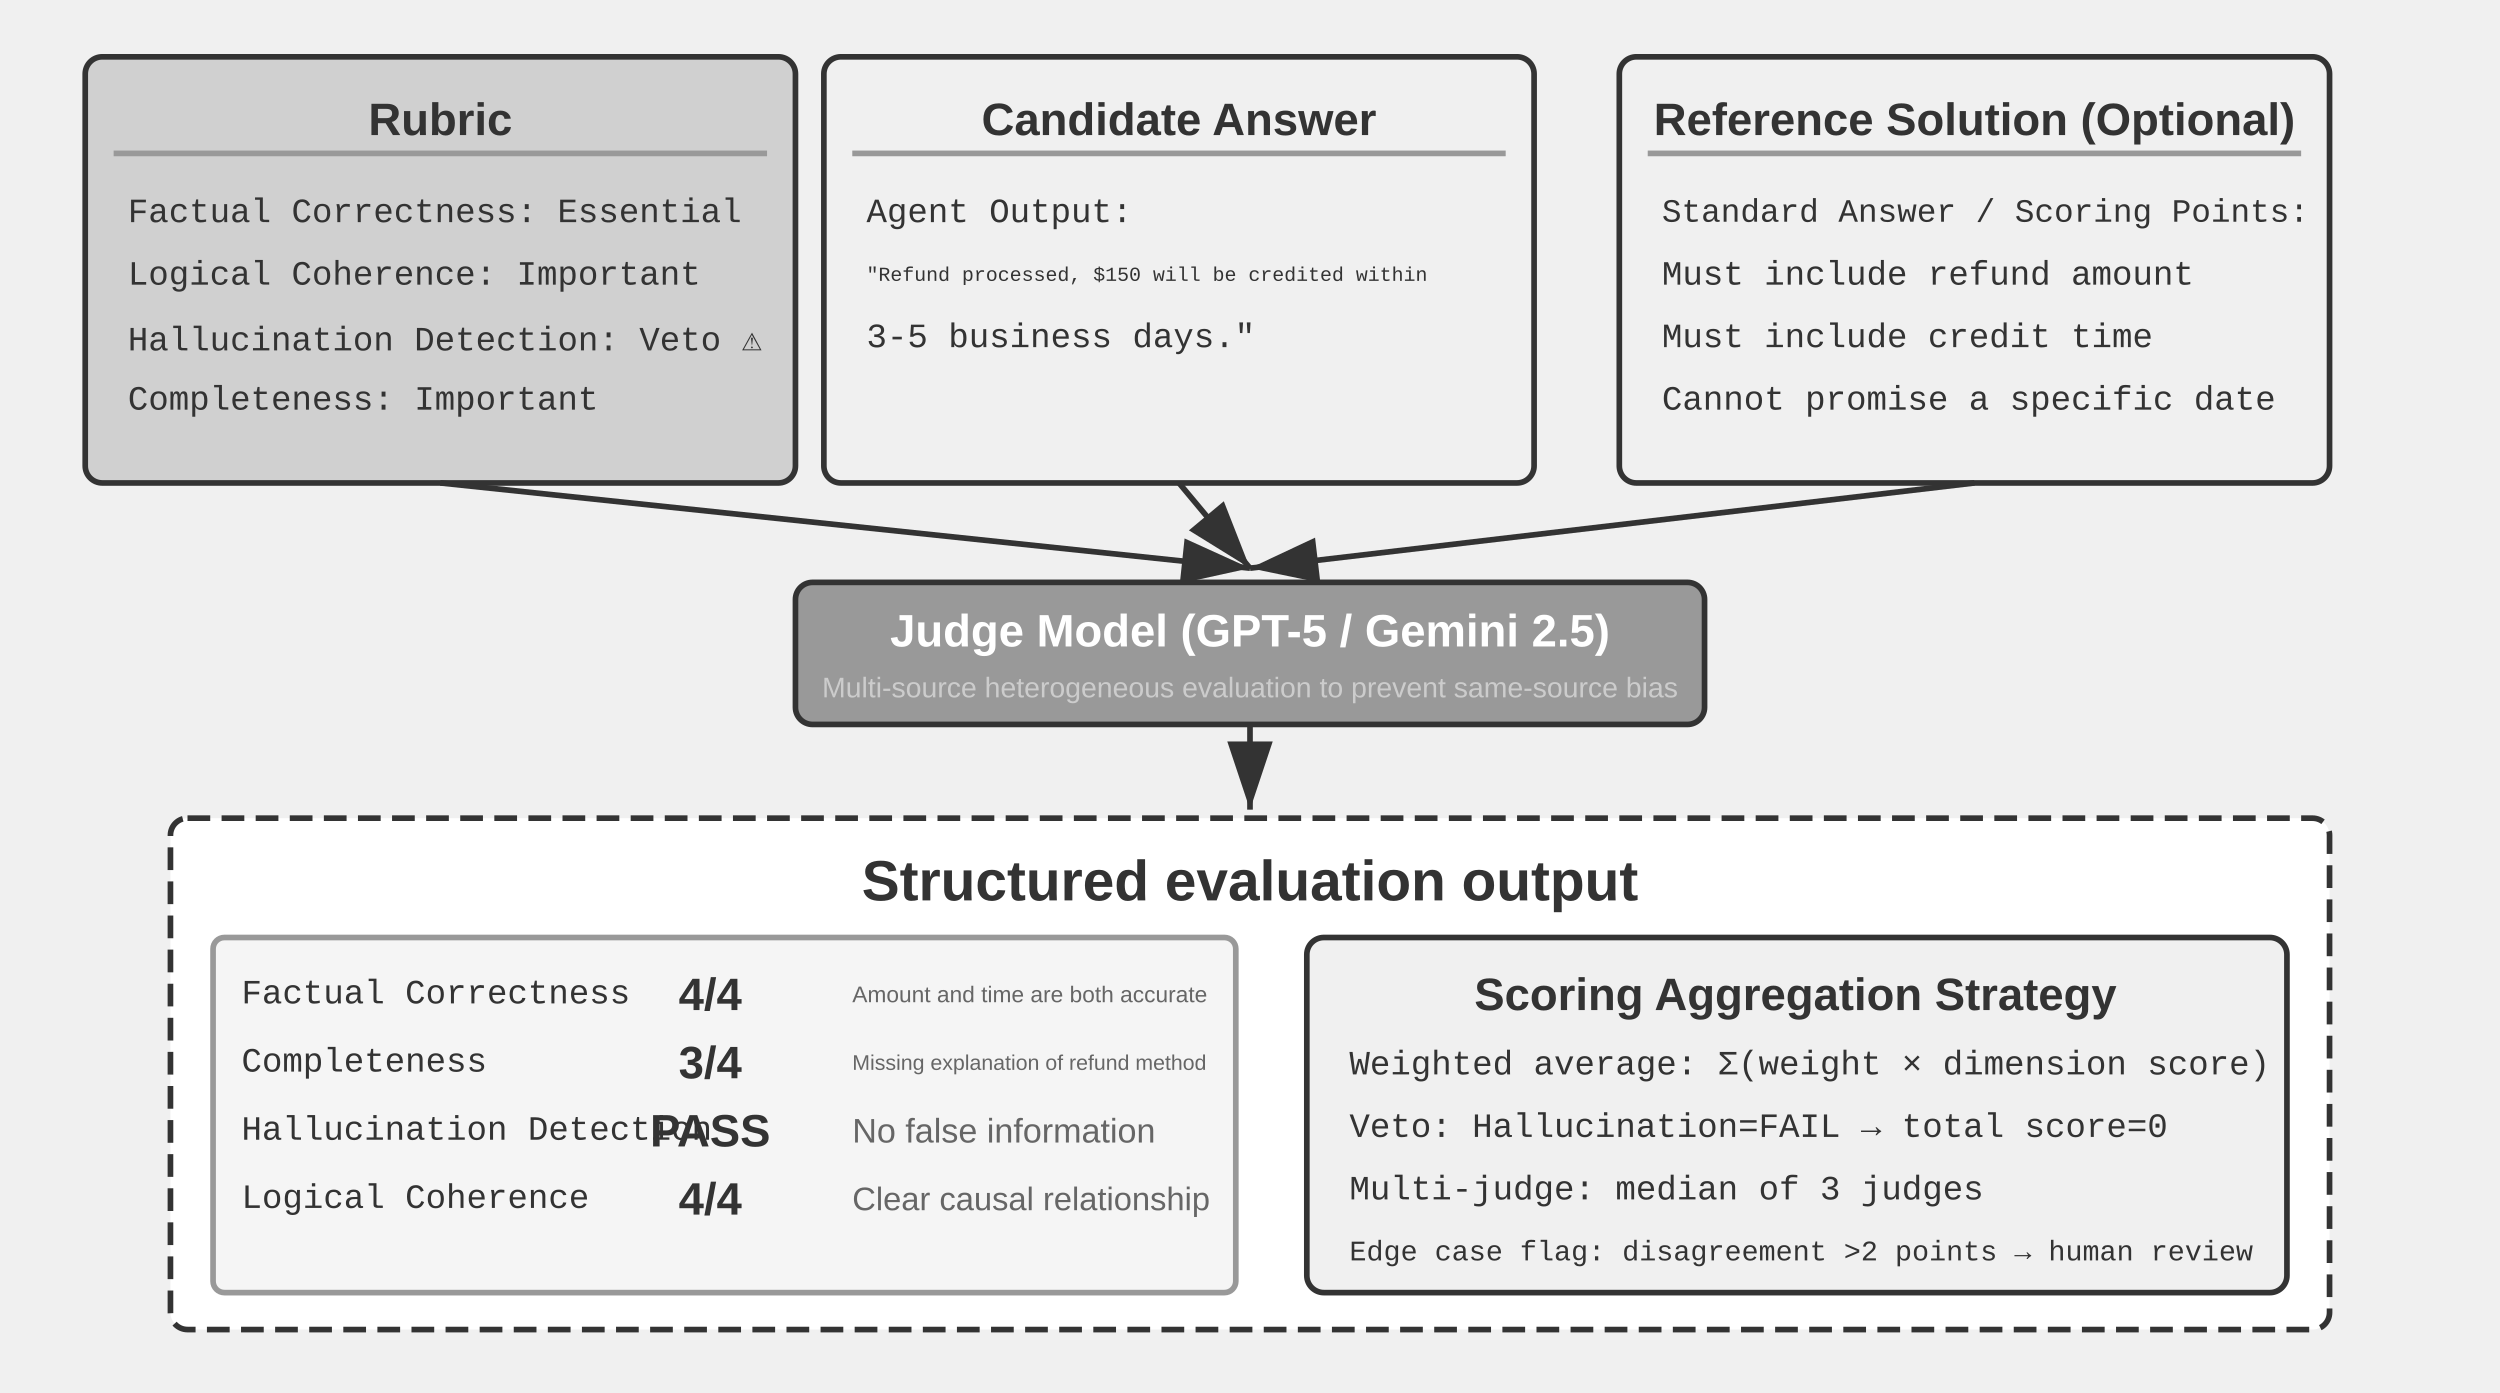
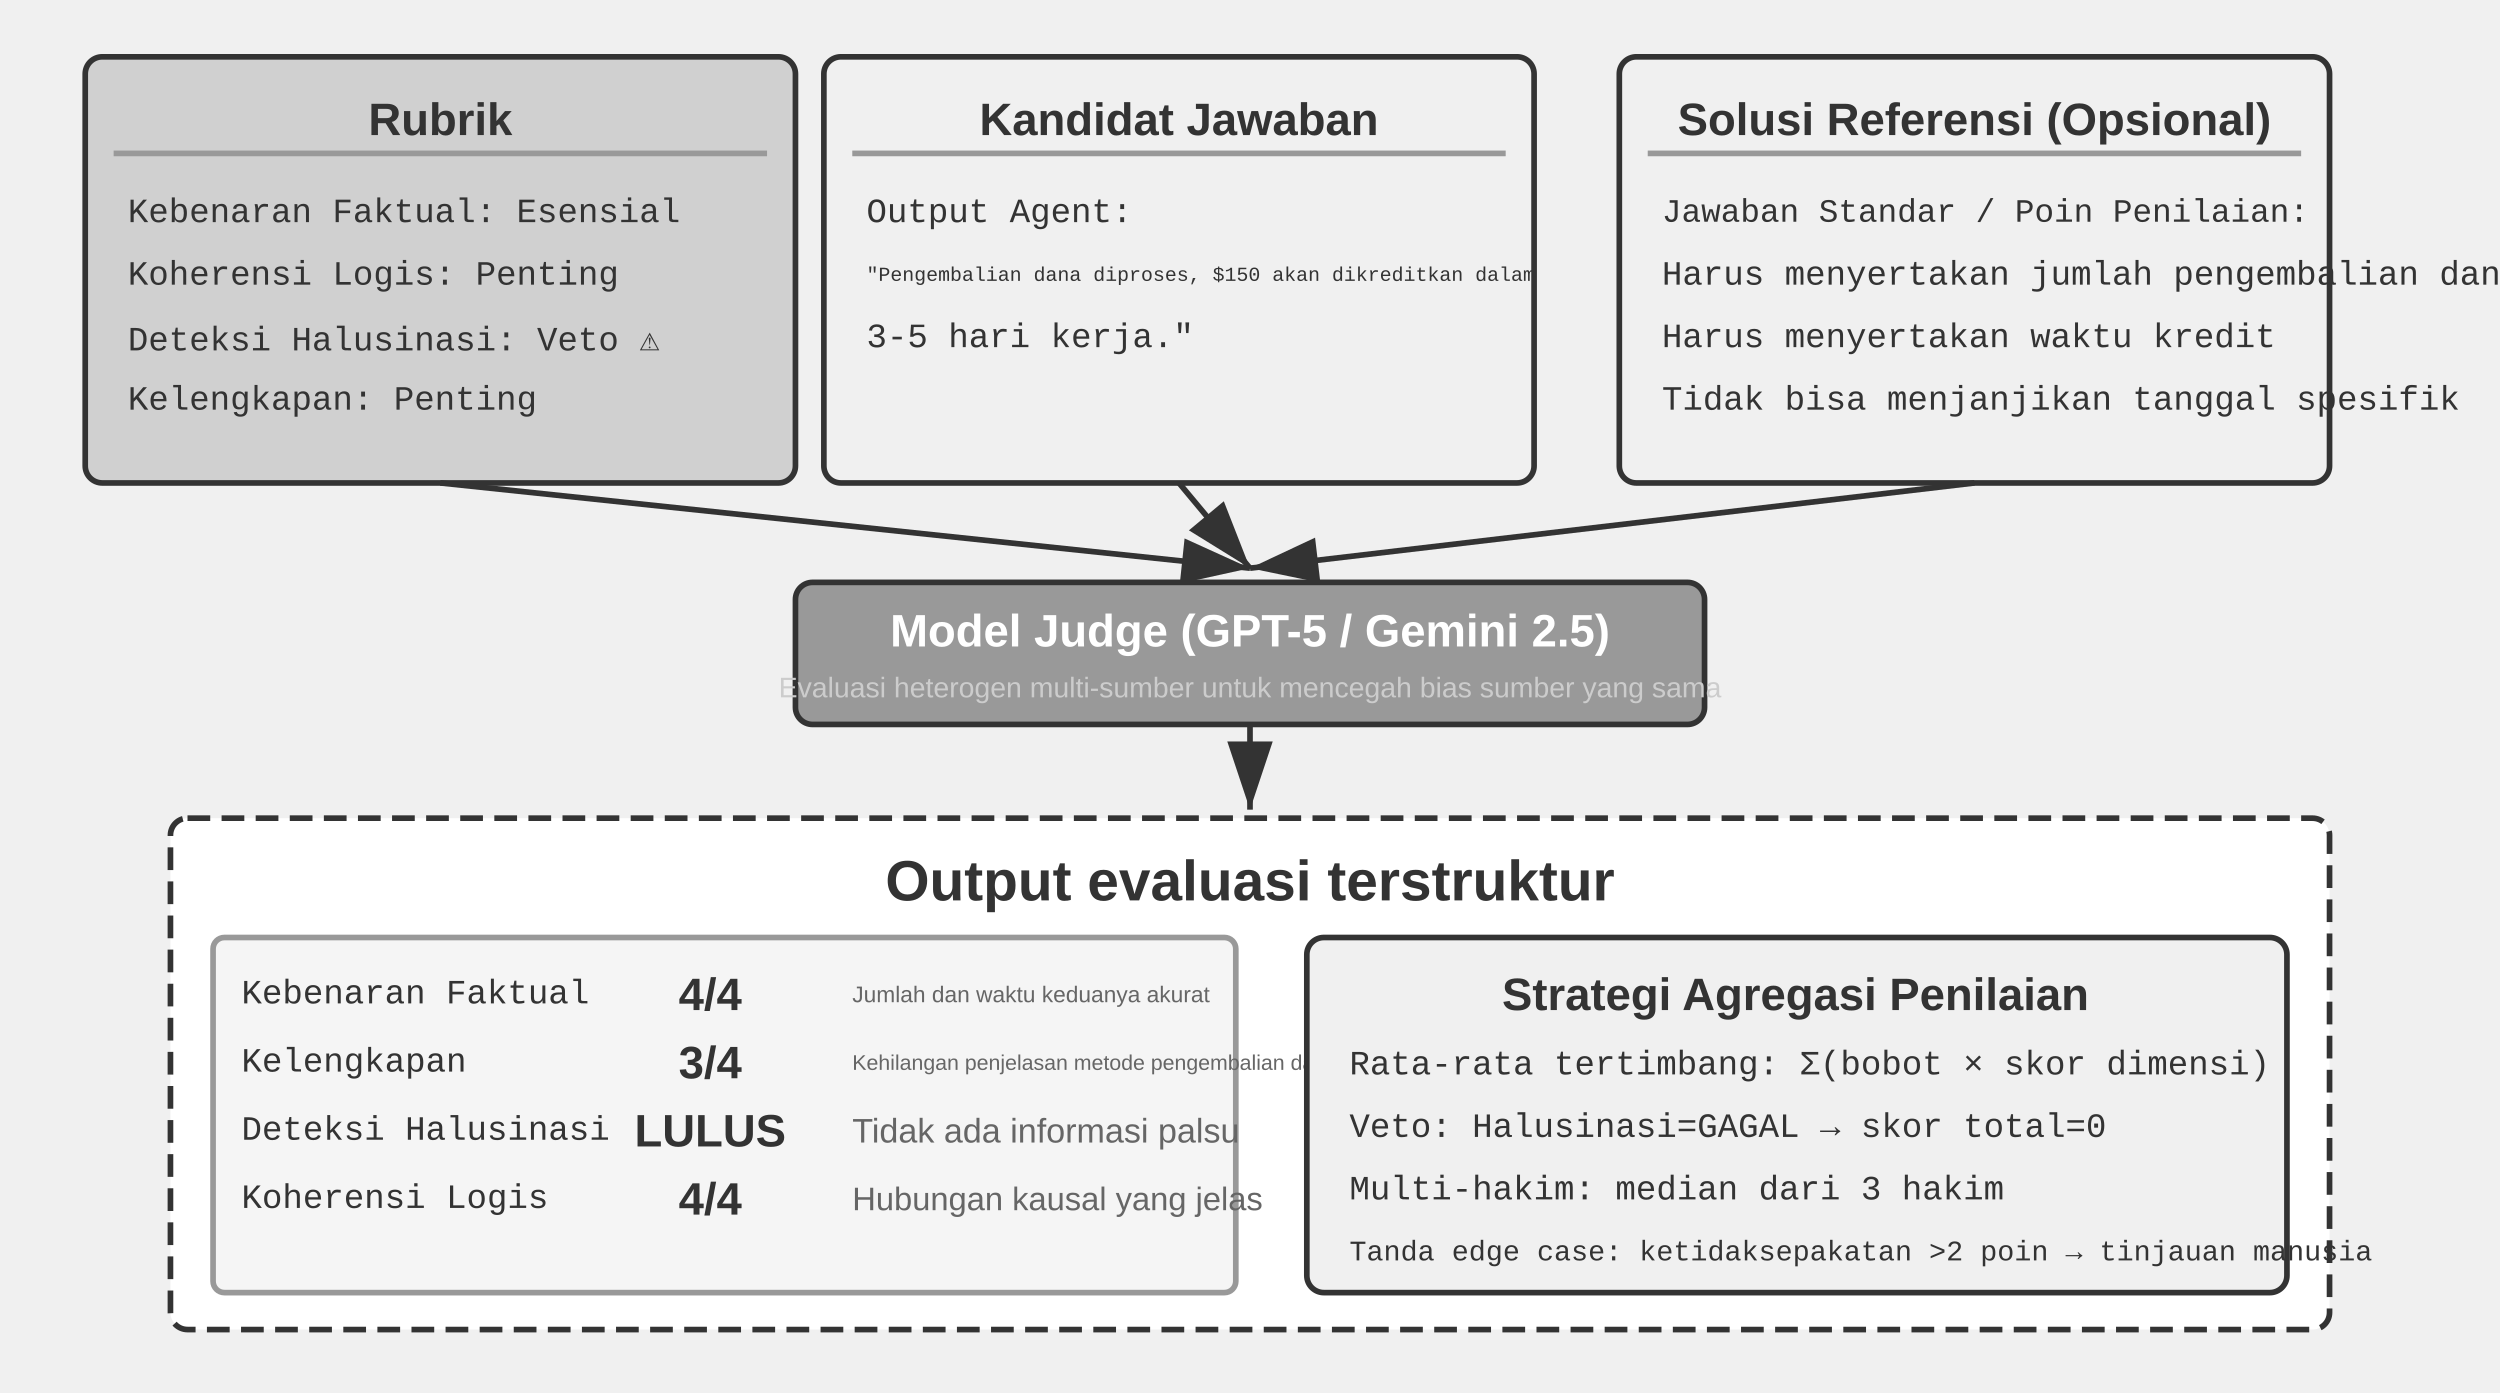
<svg xmlns="http://www.w3.org/2000/svg" viewBox="0 40 880 490" width="880" height="490" style="background:#ffffff">
  <defs>
    <marker id="ah" markerWidth="12" markerHeight="8" refX="12" refY="4" orient="auto">
      <polygon points="0 0, 12 4, 0 8" fill="#333333" />
    </marker>
    <marker id="ah-light" markerWidth="12" markerHeight="8" refX="12" refY="4" orient="auto">
      <polygon points="0 0, 12 4, 0 8" fill="#999999" />
    </marker>
  </defs>
  <rect x="30" y="60" width="250" height="150" rx="6" fill="#d0d0d0" stroke="#333333" stroke-width="2" />
-   <text x="155" y="82" font-family="Arial, 'Helvetica Neue', Helvetica, 'PingFang SC', 'Microsoft YaHei', sans-serif" font-size="16" fill="#333333" text-anchor="middle" dominant-baseline="central" font-weight="bold">Rubric</text>
+   <text x="155" y="82" font-family="Arial, 'Helvetica Neue', Helvetica, 'PingFang SC', 'Microsoft YaHei', sans-serif" font-size="16" fill="#333333" text-anchor="middle" dominant-baseline="central" font-weight="bold">Rubrik</text>
  <line x1="40" y1="94" x2="270" y2="94" stroke="#999999" stroke-width="2" />
-   <text x="45" y="115" font-family="'Courier New', Courier, monospace" font-size="12" fill="#333333" text-anchor="start" dominant-baseline="central">Factual Correctness: Essential</text>
-   <text x="45" y="137" font-family="'Courier New', Courier, monospace" font-size="12" fill="#333333" text-anchor="start" dominant-baseline="central">Logical Coherence: Important</text>
-   <text x="45" y="159" font-family="'Courier New', Courier, monospace" font-size="12" fill="#333333" text-anchor="start" dominant-baseline="central">Hallucination Detection: Veto ⚠</text>
-   <text x="45" y="181" font-family="'Courier New', Courier, monospace" font-size="12" fill="#333333" text-anchor="start" dominant-baseline="central">Completeness: Important</text>
+   <text x="45" y="115" font-family="'Courier New', Courier, monospace" font-size="12" fill="#333333" text-anchor="start" dominant-baseline="central">Kebenaran Faktual: Esensial</text>
+   <text x="45" y="137" font-family="'Courier New', Courier, monospace" font-size="12" fill="#333333" text-anchor="start" dominant-baseline="central">Koherensi Logis: Penting</text>
+   <text x="45" y="159" font-family="'Courier New', Courier, monospace" font-size="12" fill="#333333" text-anchor="start" dominant-baseline="central">Deteksi Halusinasi: Veto ⚠</text>
+   <text x="45" y="181" font-family="'Courier New', Courier, monospace" font-size="12" fill="#333333" text-anchor="start" dominant-baseline="central">Kelengkapan: Penting</text>
  <rect x="290" y="60" width="250" height="150" rx="6" fill="#f0f0f0" stroke="#333333" stroke-width="2" />
-   <text x="415" y="82" font-family="Arial, 'Helvetica Neue', Helvetica, 'PingFang SC', 'Microsoft YaHei', sans-serif" font-size="16" fill="#333333" text-anchor="middle" dominant-baseline="central" font-weight="bold">Candidate Answer</text>
+   <text x="415" y="82" font-family="Arial, 'Helvetica Neue', Helvetica, 'PingFang SC', 'Microsoft YaHei', sans-serif" font-size="16" fill="#333333" text-anchor="middle" dominant-baseline="central" font-weight="bold">Kandidat Jawaban</text>
  <line x1="300" y1="94" x2="530" y2="94" stroke="#999999" stroke-width="2" />
-   <text x="305" y="115" font-family="'Courier New', Courier, monospace" font-size="12" fill="#333333" text-anchor="start" dominant-baseline="central">Agent Output:</text>
-   <text x="305" y="137" font-family="'Courier New', Courier, monospace" font-size="7" fill="#333333" text-anchor="start" dominant-baseline="central">"Refund processed, $150 will be credited within</text>
-   <text x="305" y="159" font-family="'Courier New', Courier, monospace" font-size="12" fill="#333333" text-anchor="start" dominant-baseline="central"> 3-5 business days."</text>
+   <text x="305" y="115" font-family="'Courier New', Courier, monospace" font-size="12" fill="#333333" text-anchor="start" dominant-baseline="central">Output Agent:</text>
+   <text x="305" y="137" font-family="'Courier New', Courier, monospace" font-size="7" fill="#333333" text-anchor="start" dominant-baseline="central">"Pengembalian dana diproses, $150 akan dikreditkan dalam</text>
+   <text x="305" y="159" font-family="'Courier New', Courier, monospace" font-size="12" fill="#333333" text-anchor="start" dominant-baseline="central"> 3-5 hari kerja."</text>
  <text x="305" y="181" font-family="'Courier New', Courier, monospace" font-size="12" fill="#333333" text-anchor="start" dominant-baseline="central" />
  <rect x="570" y="60" width="250" height="150" rx="6" fill="#f0f0f0" stroke="#333333" stroke-width="2" />
-   <text x="695" y="82" font-family="Arial, 'Helvetica Neue', Helvetica, 'PingFang SC', 'Microsoft YaHei', sans-serif" font-size="16" fill="#333333" text-anchor="middle" dominant-baseline="central" font-weight="bold">Reference Solution (Optional)</text>
+   <text x="695" y="82" font-family="Arial, 'Helvetica Neue', Helvetica, 'PingFang SC', 'Microsoft YaHei', sans-serif" font-size="16" fill="#333333" text-anchor="middle" dominant-baseline="central" font-weight="bold">Solusi Referensi (Opsional)</text>
  <line x1="580" y1="94" x2="810" y2="94" stroke="#999999" stroke-width="2" />
-   <text x="585" y="115" font-family="'Courier New', Courier, monospace" font-size="11.5" fill="#333333" text-anchor="start" dominant-baseline="central">Standard Answer / Scoring Points:</text>
-   <text x="585" y="137" font-family="'Courier New', Courier, monospace" font-size="12" fill="#333333" text-anchor="start" dominant-baseline="central">Must include refund amount</text>
-   <text x="585" y="159" font-family="'Courier New', Courier, monospace" font-size="12" fill="#333333" text-anchor="start" dominant-baseline="central">Must include credit time</text>
-   <text x="585" y="181" font-family="'Courier New', Courier, monospace" font-size="12" fill="#333333" text-anchor="start" dominant-baseline="central">Cannot promise a specific date</text>
+   <text x="585" y="115" font-family="'Courier New', Courier, monospace" font-size="11.5" fill="#333333" text-anchor="start" dominant-baseline="central">Jawaban Standar / Poin Penilaian:</text>
+   <text x="585" y="137" font-family="'Courier New', Courier, monospace" font-size="12" fill="#333333" text-anchor="start" dominant-baseline="central">Harus menyertakan jumlah pengembalian dana</text>
+   <text x="585" y="159" font-family="'Courier New', Courier, monospace" font-size="12" fill="#333333" text-anchor="start" dominant-baseline="central">Harus menyertakan waktu kredit</text>
+   <text x="585" y="181" font-family="'Courier New', Courier, monospace" font-size="12" fill="#333333" text-anchor="start" dominant-baseline="central">Tidak bisa menjanjikan tanggal spesifik</text>
  <line x1="155" y1="210" x2="440" y2="240" stroke="#333333" stroke-width="2" marker-end="url(#ah)" />
  <line x1="415" y1="210" x2="440" y2="240" stroke="#333333" stroke-width="2" marker-end="url(#ah)" />
  <line x1="695" y1="210" x2="440" y2="240" stroke="#333333" stroke-width="2" marker-end="url(#ah)" />
  <rect x="280" y="245" width="320" height="50" rx="6" fill="#999999" stroke="#333333" stroke-width="2" />
-   <text x="440" y="262" font-family="Arial, 'Helvetica Neue', Helvetica, 'PingFang SC', 'Microsoft YaHei', sans-serif" font-size="16" fill="#ffffff" text-anchor="middle" dominant-baseline="central" font-weight="bold">Judge Model (GPT-5 / Gemini 2.5)</text>
-   <text x="440" y="282" font-family="Arial, 'Helvetica Neue', Helvetica, 'PingFang SC', 'Microsoft YaHei', sans-serif" font-size="10" fill="#cccccc" text-anchor="middle" dominant-baseline="central" font-weight="normal">Multi-source heterogeneous evaluation to prevent same-source bias</text>
+   <text x="440" y="262" font-family="Arial, 'Helvetica Neue', Helvetica, 'PingFang SC', 'Microsoft YaHei', sans-serif" font-size="16" fill="#ffffff" text-anchor="middle" dominant-baseline="central" font-weight="bold">Model Judge (GPT-5 / Gemini 2.5)</text>
+   <text x="440" y="282" font-family="Arial, 'Helvetica Neue', Helvetica, 'PingFang SC', 'Microsoft YaHei', sans-serif" font-size="10" fill="#cccccc" text-anchor="middle" dominant-baseline="central" font-weight="normal">Evaluasi heterogen multi-sumber untuk mencegah bias sumber yang sama</text>
  <line x1="440" y1="295" x2="440" y2="325" stroke="#333333" stroke-width="2" marker-end="url(#ah)" />
  <rect x="60" y="328" width="760" height="180" rx="6" fill="#ffffff" stroke="#333333" stroke-width="2" stroke-dasharray="8,4" />
-   <text x="440" y="350" font-family="Arial, 'Helvetica Neue', Helvetica, 'PingFang SC', 'Microsoft YaHei', sans-serif" font-size="20" fill="#333333" text-anchor="middle" dominant-baseline="central" font-weight="bold">Structured evaluation output</text>
+   <text x="440" y="350" font-family="Arial, 'Helvetica Neue', Helvetica, 'PingFang SC', 'Microsoft YaHei', sans-serif" font-size="20" fill="#333333" text-anchor="middle" dominant-baseline="central" font-weight="bold">Output evaluasi terstruktur</text>
  <rect x="75" y="370" width="360" height="125" rx="4" fill="#f5f5f5" stroke="#999999" stroke-width="2" />
-   <text x="85" y="390" font-family="'Courier New', Courier, monospace" font-size="12" fill="#333333" text-anchor="start" dominant-baseline="central">Factual Correctness   </text>
+   <text x="85" y="390" font-family="'Courier New', Courier, monospace" font-size="12" fill="#333333" text-anchor="start" dominant-baseline="central">Kebenaran Faktual   </text>
  <text x="250" y="390" font-family="Arial, 'Helvetica Neue', Helvetica, 'PingFang SC', 'Microsoft YaHei', sans-serif" font-size="16" fill="#333333" text-anchor="middle" dominant-baseline="central" font-weight="bold">4/4</text>
-   <text x="300" y="390" font-family="Arial, 'Helvetica Neue', Helvetica, 'PingFang SC', 'Microsoft YaHei', sans-serif" font-size="8" fill="#666666" text-anchor="start" dominant-baseline="central" font-weight="normal">Amount and time are both accurate</text>
-   <text x="85" y="414" font-family="'Courier New', Courier, monospace" font-size="12" fill="#333333" text-anchor="start" dominant-baseline="central">Completeness     </text>
+   <text x="300" y="390" font-family="Arial, 'Helvetica Neue', Helvetica, 'PingFang SC', 'Microsoft YaHei', sans-serif" font-size="8" fill="#666666" text-anchor="start" dominant-baseline="central" font-weight="normal">Jumlah dan waktu keduanya akurat</text>
+   <text x="85" y="414" font-family="'Courier New', Courier, monospace" font-size="12" fill="#333333" text-anchor="start" dominant-baseline="central">Kelengkapan     </text>
  <text x="250" y="414" font-family="Arial, 'Helvetica Neue', Helvetica, 'PingFang SC', 'Microsoft YaHei', sans-serif" font-size="16" fill="#333333" text-anchor="middle" dominant-baseline="central" font-weight="bold">3/4</text>
-   <text x="300" y="414" font-family="Arial, 'Helvetica Neue', Helvetica, 'PingFang SC', 'Microsoft YaHei', sans-serif" font-size="7.5" fill="#666666" text-anchor="start" dominant-baseline="central" font-weight="normal">Missing explanation of refund method</text>
-   <text x="85" y="438" font-family="'Courier New', Courier, monospace" font-size="12" fill="#333333" text-anchor="start" dominant-baseline="central">Hallucination Detection    </text>
-   <text x="250" y="438" font-family="Arial, 'Helvetica Neue', Helvetica, 'PingFang SC', 'Microsoft YaHei', sans-serif" font-size="16" fill="#333333" text-anchor="middle" dominant-baseline="central" font-weight="bold">PASS</text>
-   <text x="300" y="438" font-family="Arial, 'Helvetica Neue', Helvetica, 'PingFang SC', 'Microsoft YaHei', sans-serif" font-size="12" fill="#666666" text-anchor="start" dominant-baseline="central" font-weight="normal">No false information</text>
-   <text x="85" y="462" font-family="'Courier New', Courier, monospace" font-size="12" fill="#333333" text-anchor="start" dominant-baseline="central">Logical Coherence   </text>
+   <text x="300" y="414" font-family="Arial, 'Helvetica Neue', Helvetica, 'PingFang SC', 'Microsoft YaHei', sans-serif" font-size="7.5" fill="#666666" text-anchor="start" dominant-baseline="central" font-weight="normal">Kehilangan penjelasan metode pengembalian dana</text>
+   <text x="85" y="438" font-family="'Courier New', Courier, monospace" font-size="12" fill="#333333" text-anchor="start" dominant-baseline="central">Deteksi Halusinasi    </text>
+   <text x="250" y="438" font-family="Arial, 'Helvetica Neue', Helvetica, 'PingFang SC', 'Microsoft YaHei', sans-serif" font-size="16" fill="#333333" text-anchor="middle" dominant-baseline="central" font-weight="bold">LULUS</text>
+   <text x="300" y="438" font-family="Arial, 'Helvetica Neue', Helvetica, 'PingFang SC', 'Microsoft YaHei', sans-serif" font-size="12" fill="#666666" text-anchor="start" dominant-baseline="central" font-weight="normal">Tidak ada informasi palsu</text>
+   <text x="85" y="462" font-family="'Courier New', Courier, monospace" font-size="12" fill="#333333" text-anchor="start" dominant-baseline="central">Koherensi Logis   </text>
  <text x="250" y="462" font-family="Arial, 'Helvetica Neue', Helvetica, 'PingFang SC', 'Microsoft YaHei', sans-serif" font-size="16" fill="#333333" text-anchor="middle" dominant-baseline="central" font-weight="bold">4/4</text>
-   <text x="300" y="462" font-family="Arial, 'Helvetica Neue', Helvetica, 'PingFang SC', 'Microsoft YaHei', sans-serif" font-size="11.5" fill="#666666" text-anchor="start" dominant-baseline="central" font-weight="normal">Clear causal relationship</text>
+   <text x="300" y="462" font-family="Arial, 'Helvetica Neue', Helvetica, 'PingFang SC', 'Microsoft YaHei', sans-serif" font-size="11.5" fill="#666666" text-anchor="start" dominant-baseline="central" font-weight="normal">Hubungan kausal yang jelas</text>
  <rect x="460" y="370" width="345" height="125" rx="6" fill="#f0f0f0" stroke="#333333" stroke-width="2" />
-   <text x="632" y="390" font-family="Arial, 'Helvetica Neue', Helvetica, 'PingFang SC', 'Microsoft YaHei', sans-serif" font-size="16" fill="#333333" text-anchor="middle" dominant-baseline="central" font-weight="bold">Scoring Aggregation Strategy</text>
-   <text x="475" y="415" font-family="'Courier New', Courier, monospace" font-size="12" fill="#333333" text-anchor="start" dominant-baseline="central">Weighted average: Σ(weight × dimension score)</text>
-   <text x="475" y="437" font-family="'Courier New', Courier, monospace" font-size="12" fill="#333333" text-anchor="start" dominant-baseline="central">Veto: Hallucination=FAIL → total score=0</text>
-   <text x="475" y="459" font-family="'Courier New', Courier, monospace" font-size="12" fill="#333333" text-anchor="start" dominant-baseline="central">Multi-judge: median of 3 judges</text>
-   <text x="475" y="481" font-family="'Courier New', Courier, monospace" font-size="10" fill="#333333" text-anchor="start" dominant-baseline="central">Edge case flag: disagreement &gt;2 points → human review</text>
+   <text x="632" y="390" font-family="Arial, 'Helvetica Neue', Helvetica, 'PingFang SC', 'Microsoft YaHei', sans-serif" font-size="16" fill="#333333" text-anchor="middle" dominant-baseline="central" font-weight="bold">Strategi Agregasi Penilaian</text>
+   <text x="475" y="415" font-family="'Courier New', Courier, monospace" font-size="12" fill="#333333" text-anchor="start" dominant-baseline="central">Rata-rata tertimbang: Σ(bobot × skor dimensi)</text>
+   <text x="475" y="437" font-family="'Courier New', Courier, monospace" font-size="12" fill="#333333" text-anchor="start" dominant-baseline="central">Veto: Halusinasi=GAGAL → skor total=0</text>
+   <text x="475" y="459" font-family="'Courier New', Courier, monospace" font-size="12" fill="#333333" text-anchor="start" dominant-baseline="central">Multi-hakim: median dari 3 hakim</text>
+   <text x="475" y="481" font-family="'Courier New', Courier, monospace" font-size="10" fill="#333333" text-anchor="start" dominant-baseline="central">Tanda edge case: ketidaksepakatan &gt;2 poin → tinjauan manusia</text>
</svg>
